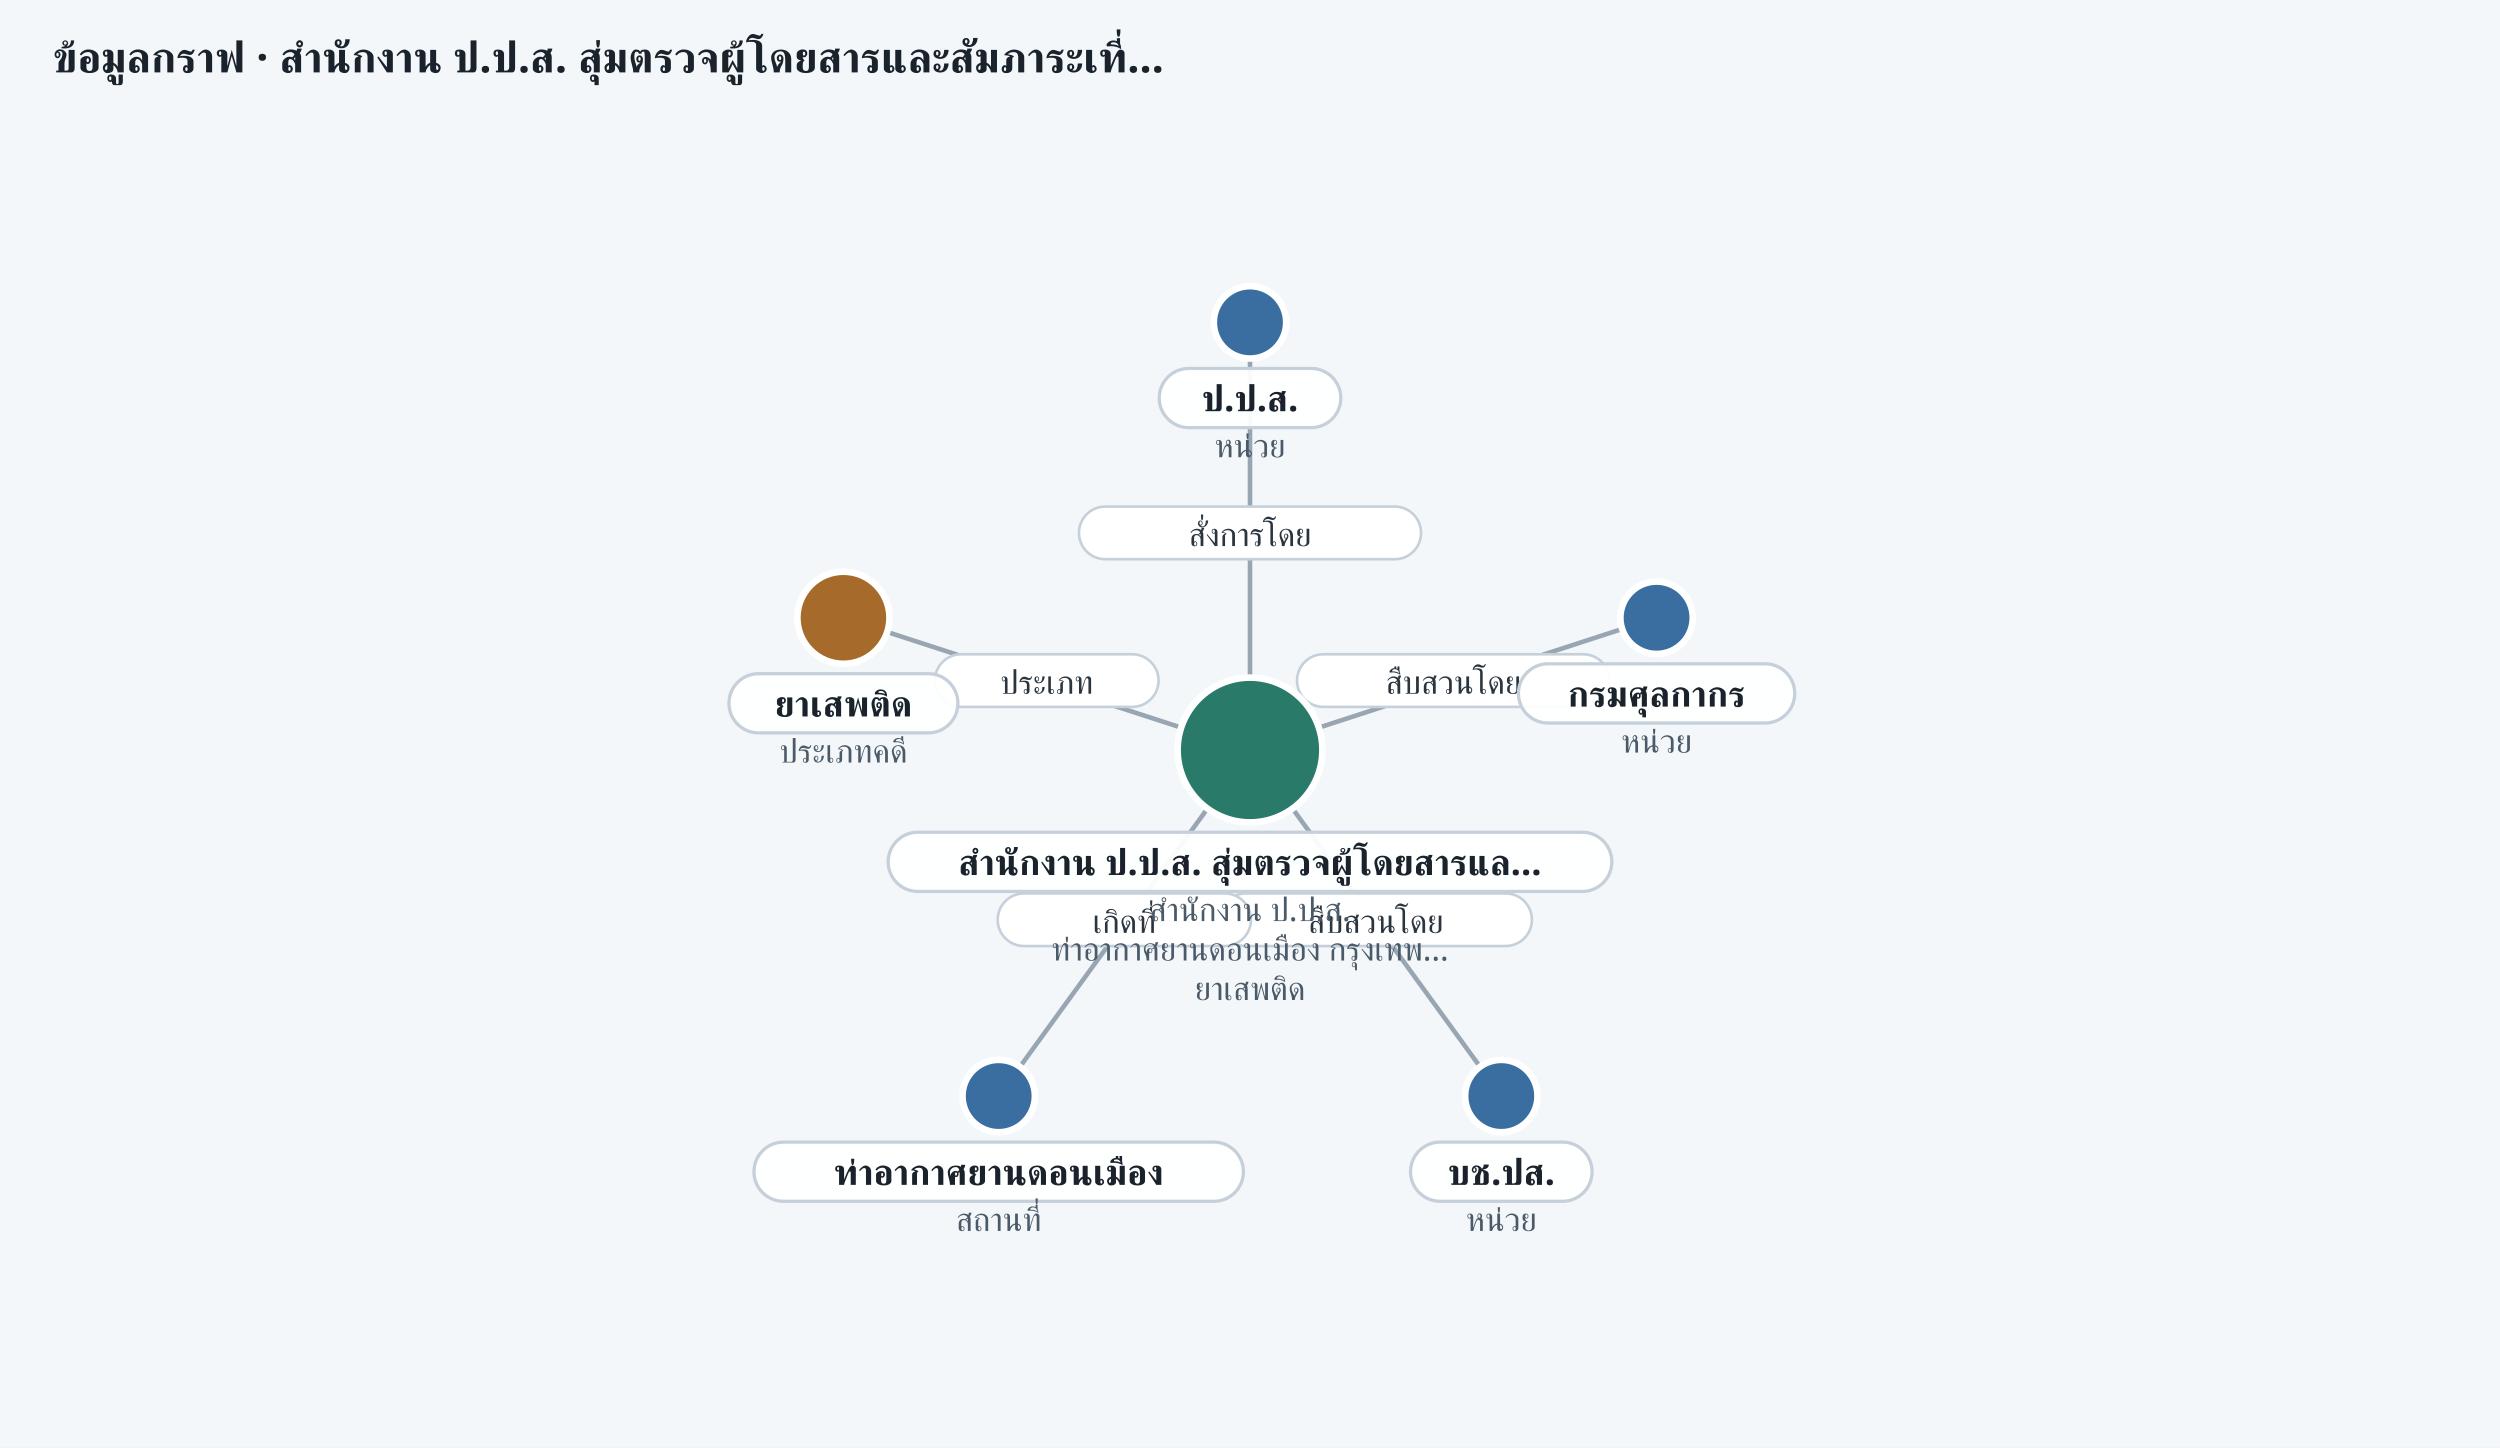
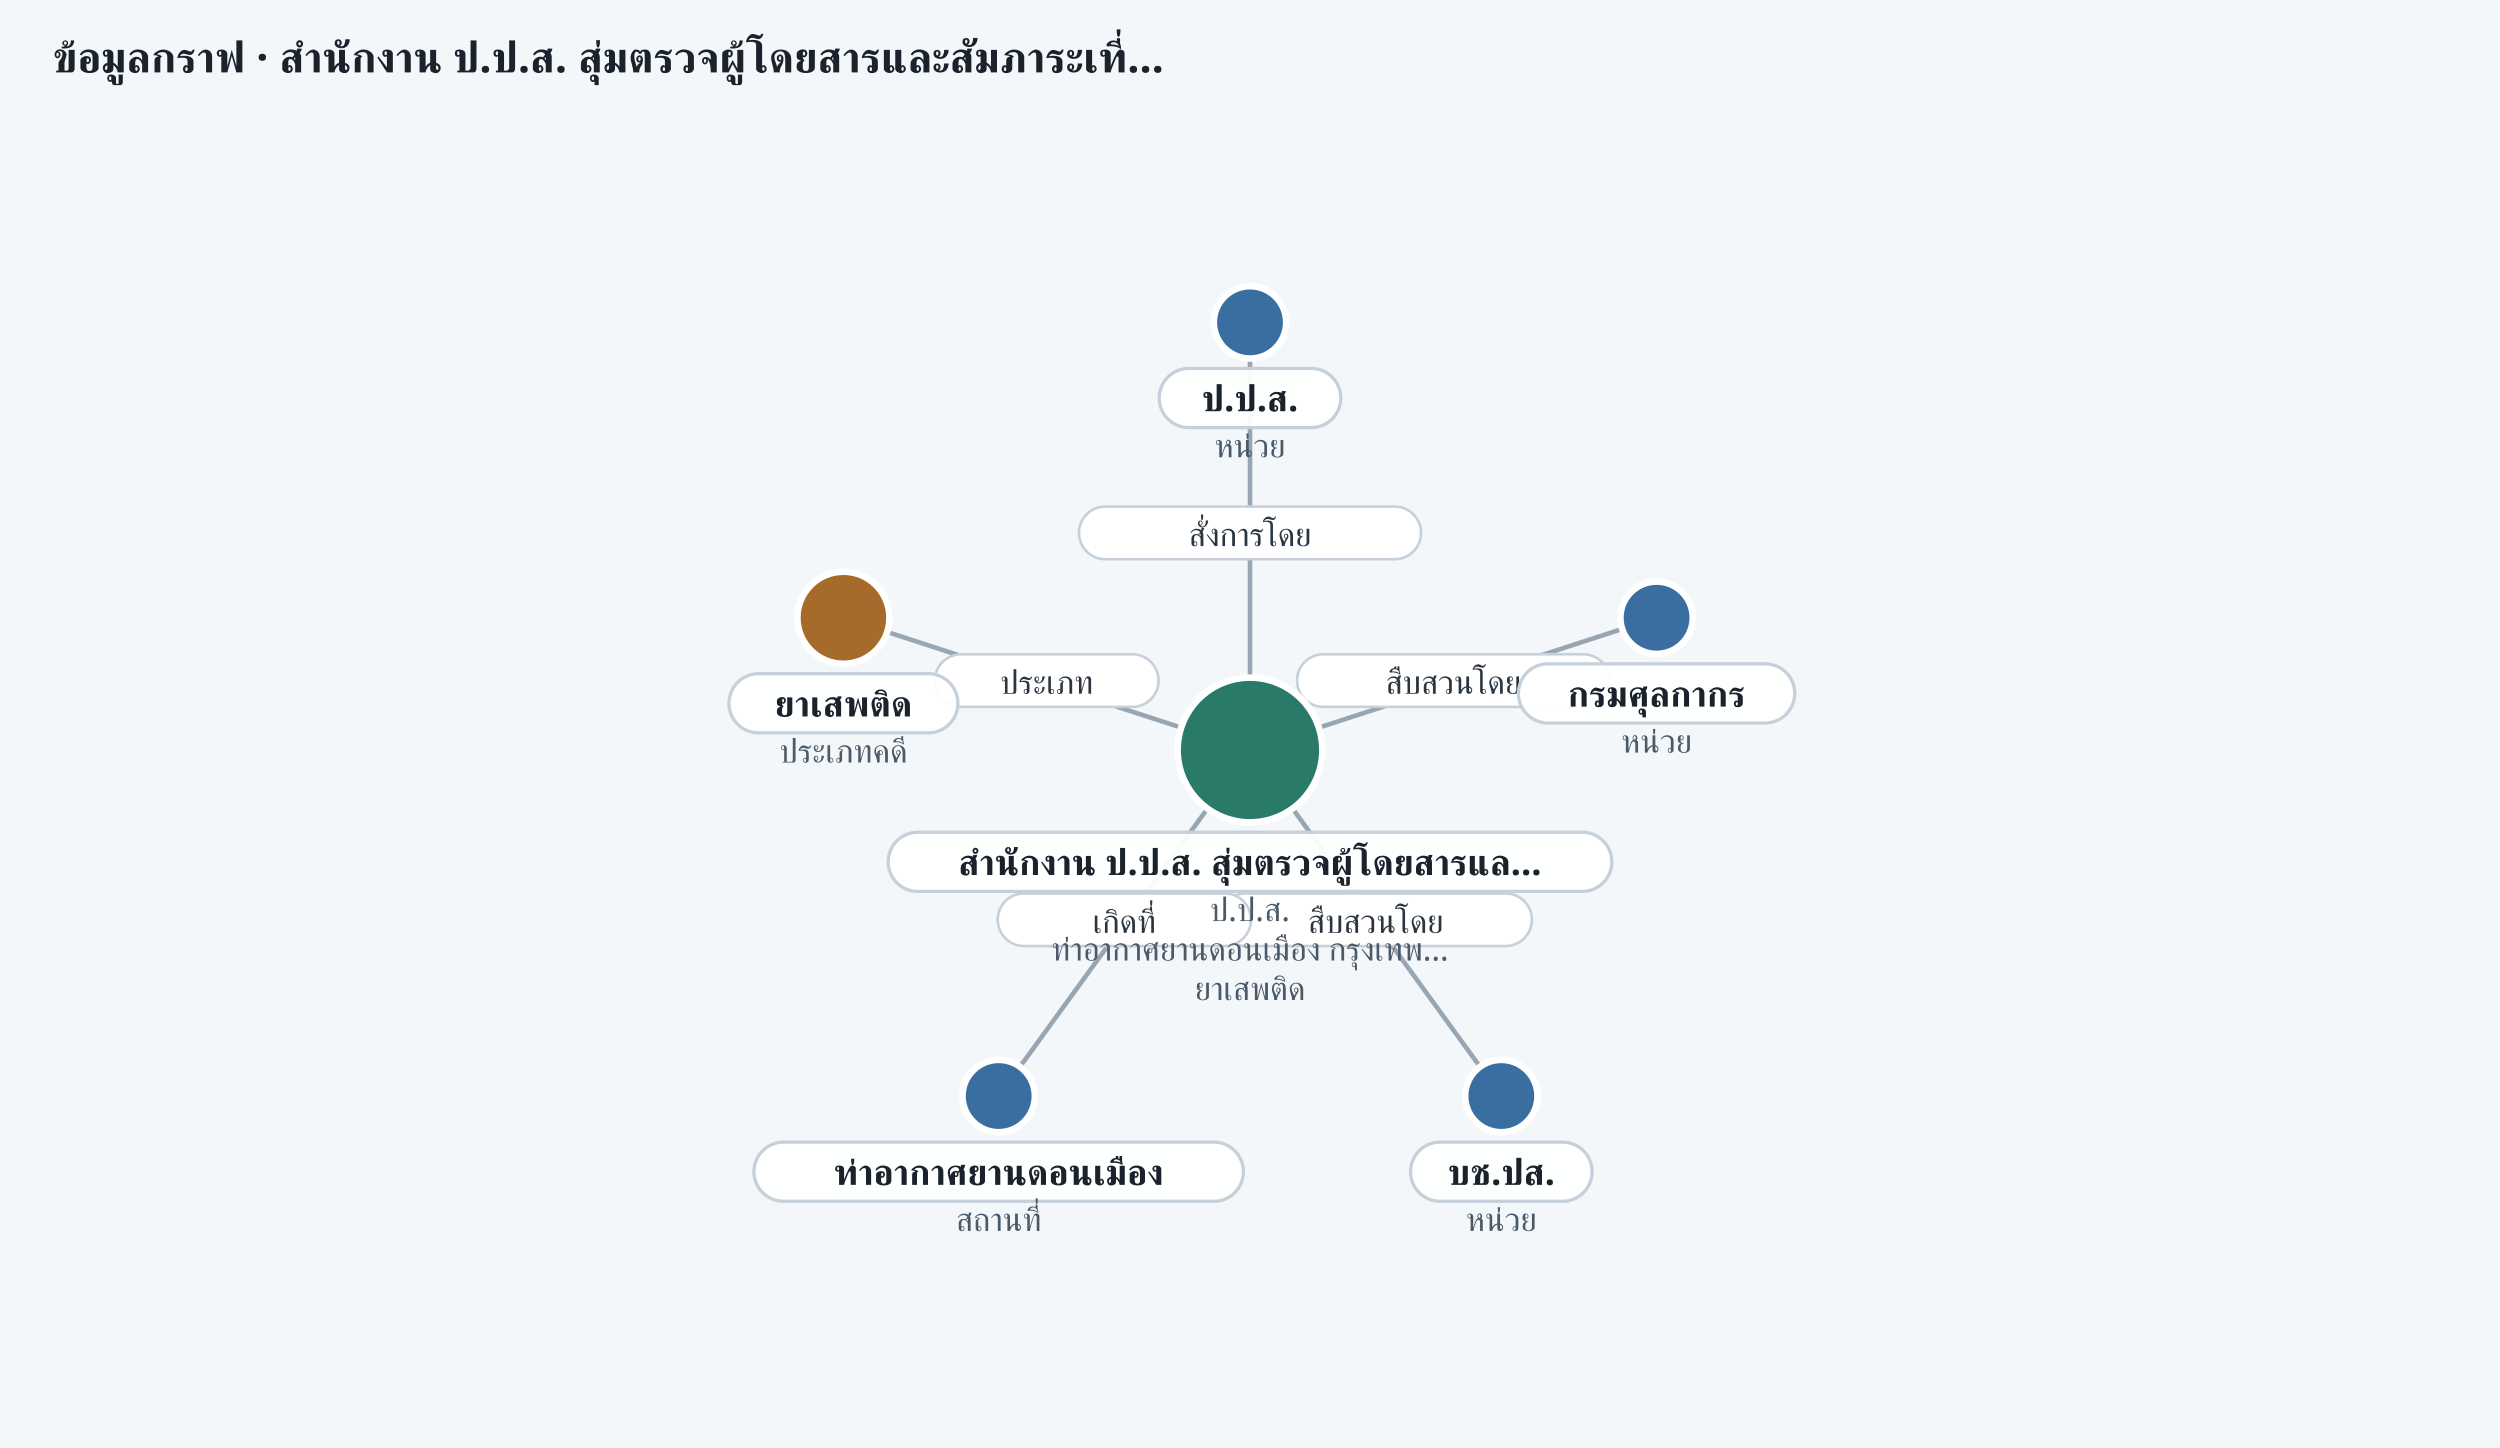
<svg xmlns="http://www.w3.org/2000/svg" width="760" height="440" viewBox="0 0 760 440" role="img" aria-label="ego graph 20261108-drug-05">
  <rect width="100%" height="100%" fill="#f4f7fa" />
  <text x="16" y="22" font-size="13" font-weight="700" fill="#1a222c" font-family="Sarabun, Anuphan, sans-serif">ข้อมูลกราฟ · สำนักงาน ป.ป.ส. สุ่มตรวจผู้โดยสารและสัมภาระเที่…</text>
  <line x1="380.0" y1="228.0" x2="380.0" y2="98.0" stroke="#7a8a9a" stroke-width="1.4" opacity="0.75" />
  <rect x="328.0" y="154.0" width="104.0" height="16" rx="8" fill="#fff" stroke="#c5d0da" stroke-width="0.8" />
  <text x="380.0" y="166.0" text-anchor="middle" font-size="10" fill="#2a3540" font-family="Sarabun, Anuphan, sans-serif">สั่งการโดย</text>
  <line x1="380.0" y1="228.0" x2="503.6" y2="187.8" stroke="#7a8a9a" stroke-width="1.4" opacity="0.75" />
  <rect x="394.3" y="198.9" width="95.0" height="16" rx="8" fill="#fff" stroke="#c5d0da" stroke-width="0.8" />
  <text x="441.8" y="210.9" text-anchor="middle" font-size="10" fill="#2a3540" font-family="Sarabun, Anuphan, sans-serif">สืบสวนโดย</text>
  <line x1="380.0" y1="228.0" x2="456.4" y2="333.2" stroke="#7a8a9a" stroke-width="1.4" opacity="0.75" />
  <rect x="370.7" y="271.6" width="95.0" height="16" rx="8" fill="#fff" stroke="#c5d0da" stroke-width="0.8" />
  <text x="418.2" y="283.6" text-anchor="middle" font-size="10" fill="#2a3540" font-family="Sarabun, Anuphan, sans-serif">สืบสวนโดย</text>
  <line x1="380.0" y1="228.0" x2="303.6" y2="333.2" stroke="#7a8a9a" stroke-width="1.4" opacity="0.75" />
  <rect x="303.3" y="271.6" width="77.0" height="16" rx="8" fill="#fff" stroke="#c5d0da" stroke-width="0.8" />
  <text x="341.8" y="283.6" text-anchor="middle" font-size="10" fill="#2a3540" font-family="Sarabun, Anuphan, sans-serif">เกิดที่</text>
  <line x1="380.0" y1="228.0" x2="256.4" y2="187.8" stroke="#7a8a9a" stroke-width="1.4" opacity="0.75" />
  <rect x="284.2" y="198.9" width="68.0" height="16" rx="8" fill="#fff" stroke="#c5d0da" stroke-width="0.8" />
  <text x="318.2" y="210.9" text-anchor="middle" font-size="10" fill="#2a3540" font-family="Sarabun, Anuphan, sans-serif">ประเภท</text>
  <circle cx="380.0" cy="228.0" r="22" fill="#2a7a6a" stroke="#fff" stroke-width="2" />
  <rect x="270.0" y="253.0" width="220.0" height="18" rx="9" fill="rgba(255,255,255,0.94)" stroke="#c5d0da" />
  <text x="380.0" y="266.0" text-anchor="middle" font-size="11" font-weight="600" fill="#1a222c" font-family="Sarabun, Anuphan, sans-serif">สำนักงาน ป.ป.ส. สุ่มตรวจผู้โดยสารแล…</text>
-   <text x="380.0" y="280.0" text-anchor="middle" font-size="10" fill="#4a5a68" font-family="Sarabun, Anuphan, sans-serif">สำนักงาน ป.ป.ส.</text>
+   <text x="380.0" y="280.0" text-anchor="middle" font-size="10" fill="#4a5a68" font-family="Sarabun, Anuphan, sans-serif">ป.ป.ส.</text>
  <text x="380.0" y="292.0" text-anchor="middle" font-size="10" fill="#4a5a68" font-family="Sarabun, Anuphan, sans-serif">ท่าอากาศยานดอนเมือง กรุงเทพ…</text>
  <text x="380.0" y="304.0" text-anchor="middle" font-size="10" fill="#4a5a68" font-family="Sarabun, Anuphan, sans-serif">ยาเสพติด</text>
  <circle cx="380.0" cy="98.0" r="11" fill="#3a6ea0" stroke="#fff" stroke-width="2" />
  <rect x="352.4" y="112.0" width="55.2" height="18" rx="9" fill="rgba(255,255,255,0.94)" stroke="#c5d0da" />
  <text x="380.0" y="125.0" text-anchor="middle" font-size="11" font-weight="600" fill="#1a222c" font-family="Sarabun, Anuphan, sans-serif">ป.ป.ส.</text>
  <text x="380.0" y="139.0" text-anchor="middle" font-size="10" fill="#4a5a68" font-family="Sarabun, Anuphan, sans-serif">หน่วย</text>
  <circle cx="503.6" cy="187.8" r="11" fill="#3a6ea0" stroke="#fff" stroke-width="2" />
  <rect x="461.6" y="201.8" width="84.0" height="18" rx="9" fill="rgba(255,255,255,0.94)" stroke="#c5d0da" />
  <text x="503.6" y="214.8" text-anchor="middle" font-size="11" font-weight="600" fill="#1a222c" font-family="Sarabun, Anuphan, sans-serif">กรมศุลกากร</text>
  <text x="503.6" y="228.8" text-anchor="middle" font-size="10" fill="#4a5a68" font-family="Sarabun, Anuphan, sans-serif">หน่วย</text>
  <circle cx="456.4" cy="333.2" r="11" fill="#3a6ea0" stroke="#fff" stroke-width="2" />
  <rect x="428.8" y="347.2" width="55.2" height="18" rx="9" fill="rgba(255,255,255,0.94)" stroke="#c5d0da" />
  <text x="456.4" y="360.2" text-anchor="middle" font-size="11" font-weight="600" fill="#1a222c" font-family="Sarabun, Anuphan, sans-serif">บช.ปส.</text>
  <text x="456.4" y="374.2" text-anchor="middle" font-size="10" fill="#4a5a68" font-family="Sarabun, Anuphan, sans-serif">หน่วย</text>
  <circle cx="303.6" cy="333.2" r="11" fill="#3a6ea0" stroke="#fff" stroke-width="2" />
  <rect x="229.2" y="347.2" width="148.8" height="18" rx="9" fill="rgba(255,255,255,0.94)" stroke="#c5d0da" />
  <text x="303.6" y="360.2" text-anchor="middle" font-size="11" font-weight="600" fill="#1a222c" font-family="Sarabun, Anuphan, sans-serif">ท่าอากาศยานดอนเมือง</text>
  <text x="303.6" y="374.2" text-anchor="middle" font-size="10" fill="#4a5a68" font-family="Sarabun, Anuphan, sans-serif">สถานที่</text>
  <circle cx="256.4" cy="187.8" r="14" fill="#a66b2a" stroke="#fff" stroke-width="2" />
  <rect x="221.6" y="204.8" width="69.6" height="18" rx="9" fill="rgba(255,255,255,0.94)" stroke="#c5d0da" />
  <text x="256.4" y="217.8" text-anchor="middle" font-size="11" font-weight="600" fill="#1a222c" font-family="Sarabun, Anuphan, sans-serif">ยาเสพติด</text>
  <text x="256.4" y="231.8" text-anchor="middle" font-size="10" fill="#4a5a68" font-family="Sarabun, Anuphan, sans-serif">ประเภทคดี</text>
</svg>
